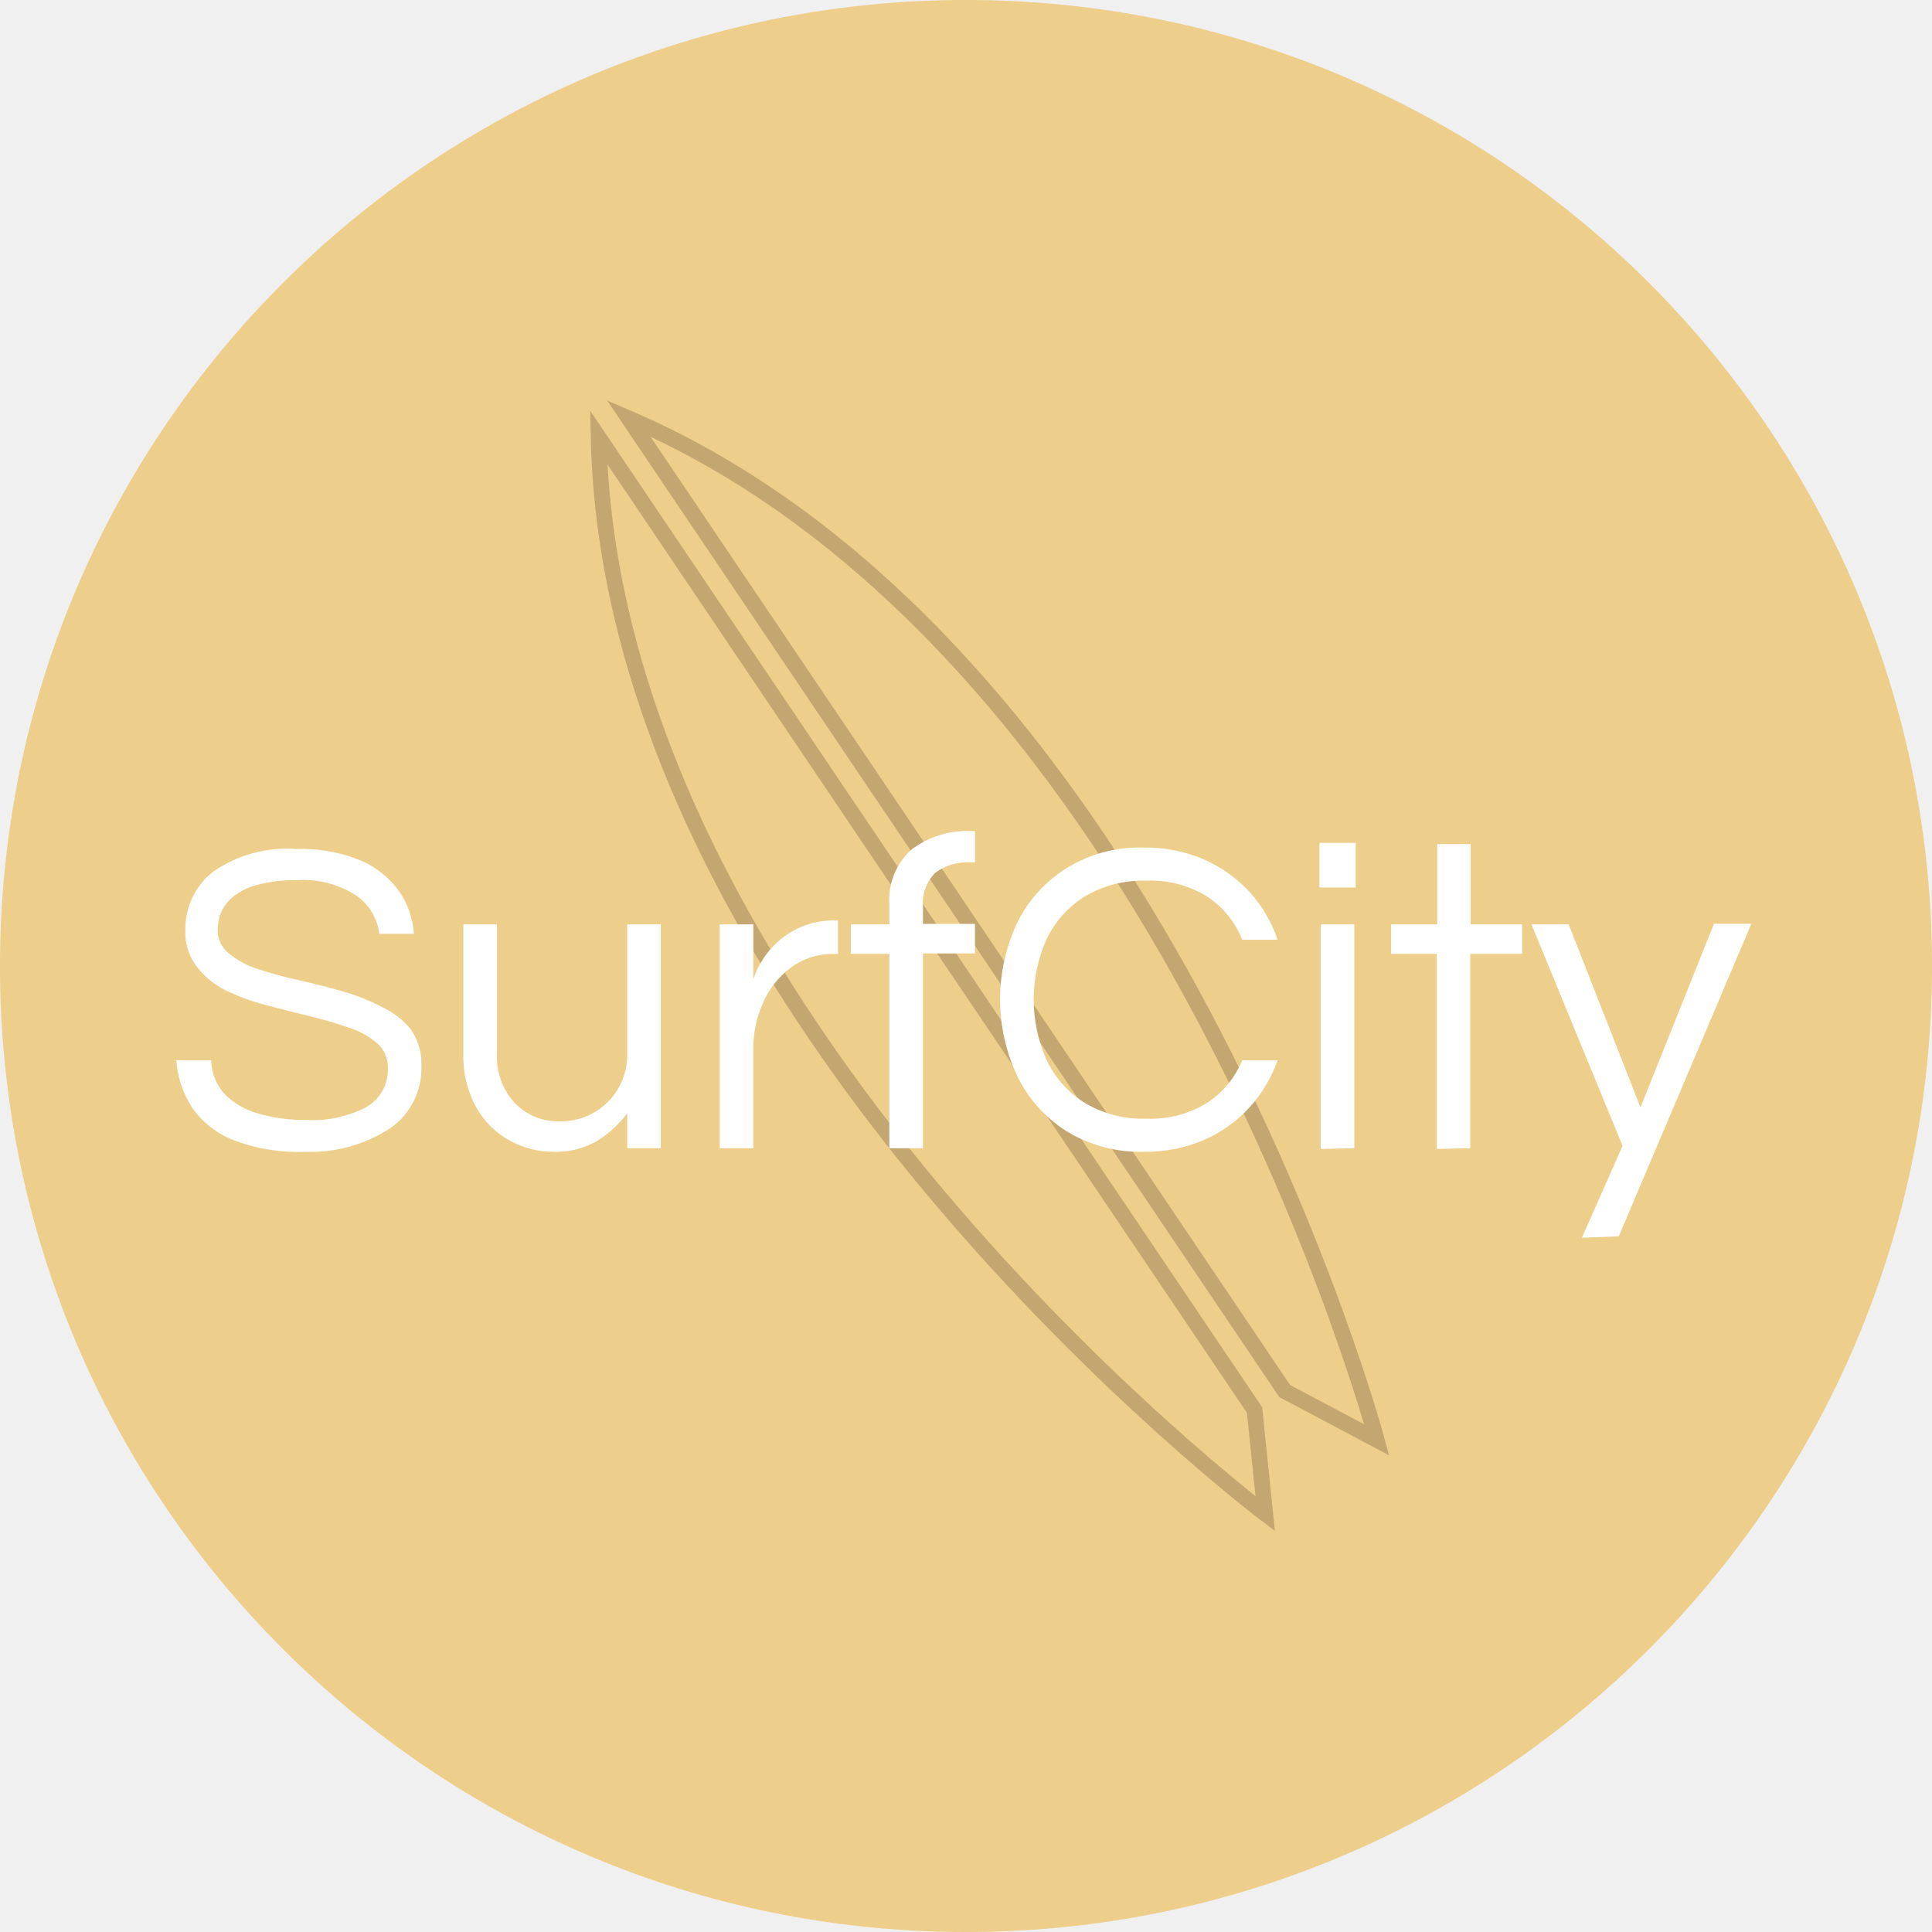
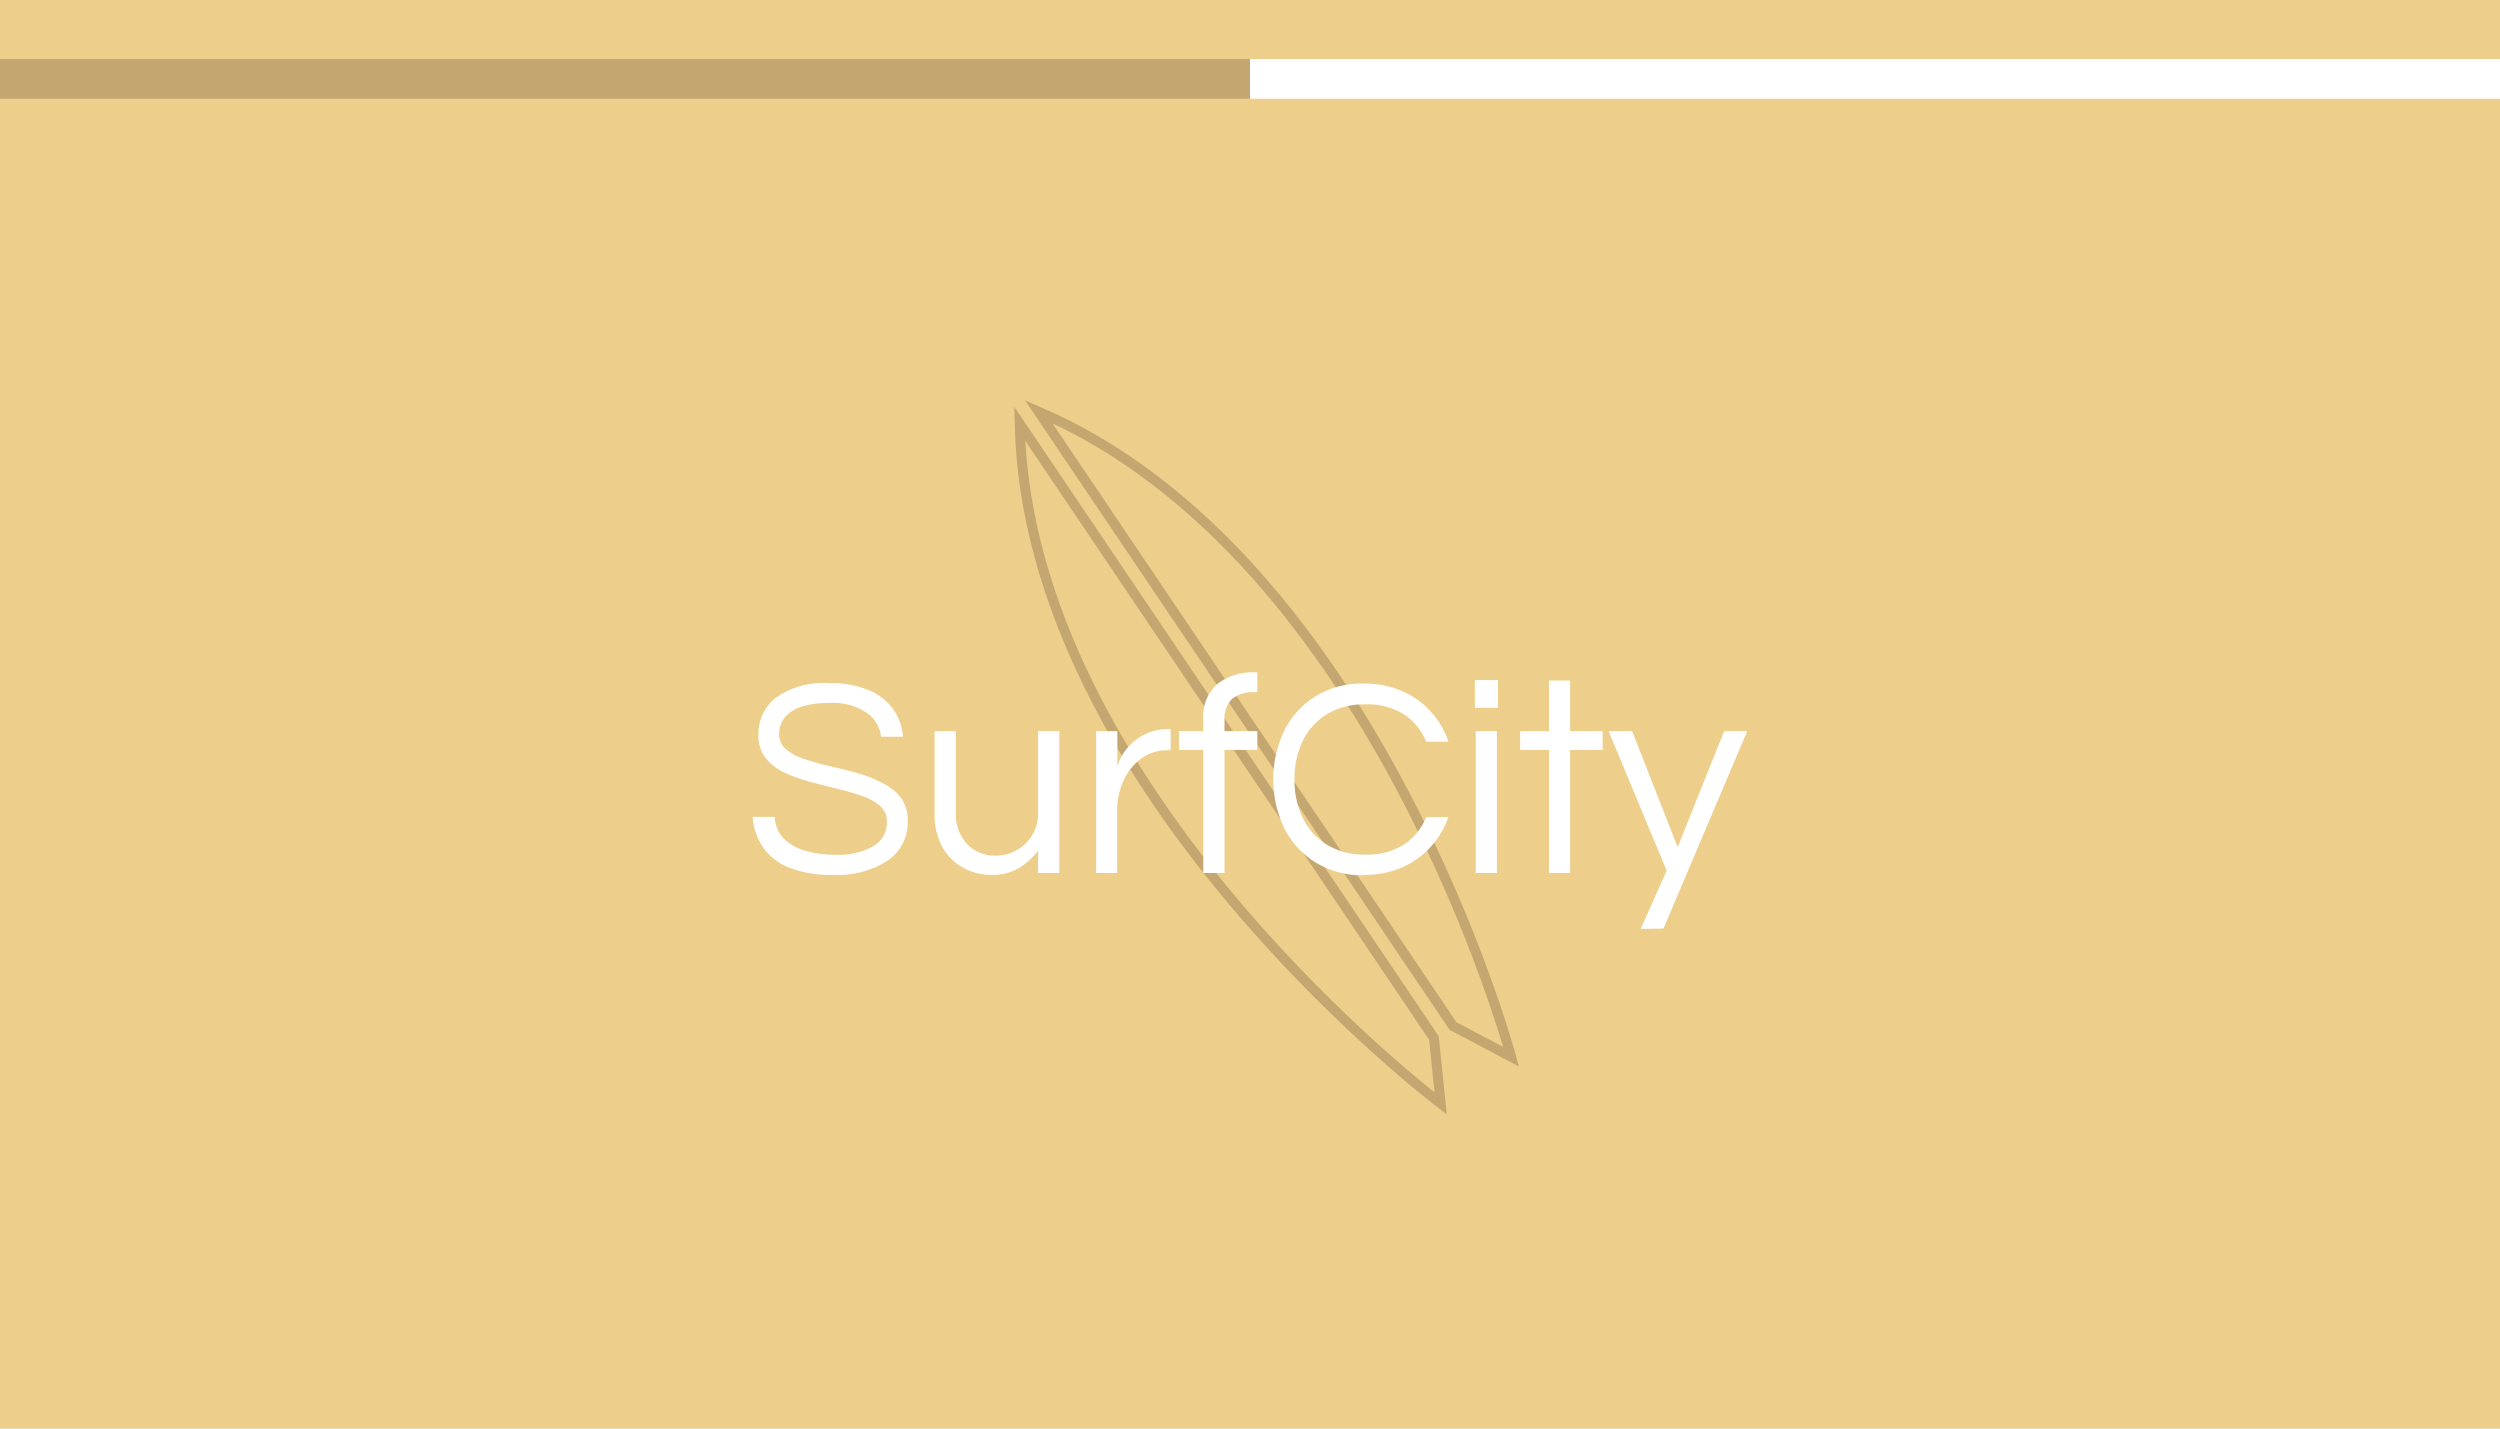
- <svg xmlns="http://www.w3.org/2000/svg" id="Layer_1" data-name="Layer 1" viewBox="0 0 123 123">
+ <svg xmlns="http://www.w3.org/2000/svg" id="Layer_1" data-name="Layer 1" viewBox="0 0 252 144">
  <defs>
-     <style>.cls-1{fill:#edce8a;}.cls-2{fill:none;stroke:#c4a670;stroke-miterlimit:10;}.cls-3{fill:#fff;}</style>
+     <style>.cls-1{fill:#edce8a;}.cls-2{fill:none;stroke:#c4a670;stroke-miterlimit:10;}.cls-3{fill:#fff;}.cls-4{fill:#c4a670;}</style>
  </defs>
-   <circle class="cls-1" cx="61.5" cy="61.5" r="61.5" />
+   <rect class="cls-1" width="252" height="144" />
  <g id="logo">
-     <path id="Path_5" data-name="Path 5" class="cls-2" d="M102.61,38.34l41.76,61.93.68,6.6S103.42,75.44,102.61,38.34Z" transform="translate(-64.5 -10.5)" />
-     <path id="Path_6" data-name="Path 6" class="cls-2" d="M104.52,37.13l41.77,61.93,5.86,3.11S138.61,51.79,104.52,37.13Z" transform="translate(-64.5 -10.5)" />
+     <path id="Path_5" data-name="Path 5" class="cls-2" d="M102.78,42.7l41.76,61.93.68,6.6S103.59,79.8,102.78,42.7Z" />
+     <path id="Path_6" data-name="Path 6" class="cls-2" d="M104.69,41.49l41.77,61.93,5.86,3.1S138.78,56.15,104.69,41.49Z" />
    <g id="Logo-2">
-       <path id="Path_41" data-name="Path 41" class="cls-3" d="M83.86,83.83a11.37,11.37,0,0,1-4.53-.76A5.7,5.7,0,0,1,76.72,81a6.43,6.43,0,0,1-1-3h2.22a3.33,3.33,0,0,0,.91,2.21A5,5,0,0,0,81,81.41a10.39,10.39,0,0,0,3,.39A7.32,7.32,0,0,0,87.79,81a2.72,2.72,0,0,0,1.4-2.49,2,2,0,0,0-.7-1.61,5.22,5.22,0,0,0-1.85-1c-.77-.27-1.61-.51-2.52-.73s-1.83-.45-2.75-.7a13.34,13.34,0,0,1-2.54-.94A5.1,5.1,0,0,1,77,72a3.56,3.56,0,0,1-.7-2.29A4.62,4.62,0,0,1,78.06,66a8.26,8.26,0,0,1,5.31-1.45,9.94,9.94,0,0,1,4.14.75,5.77,5.77,0,0,1,2.44,2,5.32,5.32,0,0,1,.9,2.65h-2.2a3.5,3.5,0,0,0-1.43-2.41,6.16,6.16,0,0,0-3.85-1,9.06,9.06,0,0,0-2.59.32,4,4,0,0,0-1.53.81,2.68,2.68,0,0,0-.71,1,3,3,0,0,0-.18,1,1.87,1.87,0,0,0,.7,1.52,5.47,5.47,0,0,0,1.85,1,25.33,25.33,0,0,0,2.55.7c.93.21,1.86.44,2.78.7a13.44,13.44,0,0,1,2.54,1A5.35,5.35,0,0,1,90.63,76a3.78,3.78,0,0,1,.7,2.34,4.66,4.66,0,0,1-2,4A9.33,9.33,0,0,1,83.86,83.83Zm15.88,0a5.75,5.75,0,0,1-2.76-.7,5.39,5.39,0,0,1-2.13-2.08A6.64,6.64,0,0,1,94,77.64V69.35h2.14v8.24a4.33,4.33,0,0,0,1.12,3.12,3.83,3.83,0,0,0,2.87,1.18,4.22,4.22,0,0,0,4.3-4.33V69.35h2.14V83.6h-2.14V81.38a7.09,7.09,0,0,1-1.88,1.74,5.26,5.26,0,0,1-2.85.71Zm10.58-.23V69.35h2.14v3.5a5.07,5.07,0,0,1,.44-1,5.52,5.52,0,0,1,.95-1.24,5.36,5.36,0,0,1,1.59-1.07,5.3,5.3,0,0,1,2.26-.44h.15v2.14h-.26a4.38,4.38,0,0,0-2.75.87,5.49,5.49,0,0,0-1.77,2.25,7.12,7.12,0,0,0-.61,3V83.6Zm10.8,0V71.23h-2.45V69.35h2.45V68.09a4.3,4.3,0,0,1,1.42-3.51,5.85,5.85,0,0,1,3.86-1.17h.17v2h-.29a3.32,3.32,0,0,0-2.25.67,2.72,2.72,0,0,0-.77,2.15v1.09h3.31v1.88h-3.31V83.6Zm16.17.23a9,9,0,0,1-4.87-1.3A8.64,8.64,0,0,1,129.26,79a11.45,11.45,0,0,1,0-9.75,8.52,8.52,0,0,1,3.16-3.49,8.81,8.81,0,0,1,4.87-1.3,9.44,9.44,0,0,1,3.85.75,8.8,8.8,0,0,1,2.91,2.07,8.62,8.62,0,0,1,1.79,3.05h-2.25a5.91,5.91,0,0,0-2.25-2.76,6.8,6.8,0,0,0-3.88-1,7.17,7.17,0,0,0-3.89,1,6.54,6.54,0,0,0-2.44,2.72,9.42,9.42,0,0,0,0,7.69,6.47,6.47,0,0,0,2.44,2.74,7.17,7.17,0,0,0,3.89,1,6.88,6.88,0,0,0,3.88-1A6,6,0,0,0,143.59,78h2.25a8.73,8.73,0,0,1-1.79,3,8.49,8.49,0,0,1-2.91,2.08A9.45,9.45,0,0,1,137.29,83.83ZM148.5,67V64.16h2.31V67Zm.08,16.65V69.35h2.14V83.6Zm7.39,0V71.23h-2.91V69.35H156V64.24h2.13v5.11h3.28v1.88H158.1V83.6Zm9.24,5.65,2.59-5.85L162,69.35h2.37L168.94,81l4.68-11.69H176l-8.44,19.9Z" transform="translate(-64.5 -10.5)" />
+       <path id="Path_41" data-name="Path 41" class="cls-3" d="M84,88.19a11.37,11.37,0,0,1-4.53-.76,5.7,5.7,0,0,1-2.61-2.09,6.43,6.43,0,0,1-1-3H78.1A3.29,3.29,0,0,0,79,84.52a4.91,4.91,0,0,0,2.18,1.24,10.35,10.35,0,0,0,3,.4A7.32,7.32,0,0,0,88,85.32a2.72,2.72,0,0,0,1.4-2.49,2,2,0,0,0-.7-1.61,5.22,5.22,0,0,0-1.85-1c-.77-.27-1.61-.51-2.52-.73s-1.83-.45-2.75-.7A13.34,13.34,0,0,1,79,77.84a5.1,5.1,0,0,1-1.85-1.47,3.56,3.56,0,0,1-.7-2.29,4.61,4.61,0,0,1,1.78-3.77,8.26,8.26,0,0,1,5.31-1.45,9.94,9.94,0,0,1,4.14.75,5.82,5.82,0,0,1,2.44,2,5.39,5.39,0,0,1,.9,2.65h-2.2a3.5,3.5,0,0,0-1.43-2.4,6.16,6.16,0,0,0-3.85-1,8.72,8.72,0,0,0-2.59.32,4,4,0,0,0-1.53.81,2.68,2.68,0,0,0-.71,1,3,3,0,0,0-.18,1,1.89,1.89,0,0,0,.7,1.53,5.66,5.66,0,0,0,1.85,1c.84.27,1.69.51,2.55.7s1.86.44,2.78.7a13.44,13.44,0,0,1,2.54,1A5.35,5.35,0,0,1,90.8,80.4a3.78,3.78,0,0,1,.7,2.34,4.66,4.66,0,0,1-2,4A9.33,9.33,0,0,1,84,88.19Zm15.88,0a5.75,5.75,0,0,1-2.76-.7A5.39,5.39,0,0,1,95,85.41,6.64,6.64,0,0,1,94.21,82V73.7h2.14v8.24a4.35,4.35,0,0,0,1.12,3.13,3.83,3.83,0,0,0,2.87,1.18,4.3,4.3,0,0,0,3.72-2.08,4.28,4.28,0,0,0,.58-2.26V73.7h2.14V88h-2.14V85.74a7.06,7.06,0,0,1-1.88,1.73,5.18,5.18,0,0,1-2.85.72ZM110.49,88V73.7h2.14v3.51a5.07,5.07,0,0,1,.44-1A5.52,5.52,0,0,1,114,75a5.36,5.36,0,0,1,1.59-1.07,5.3,5.3,0,0,1,2.26-.44H118v2.13h-.26a4.5,4.5,0,0,0-2.75.87,5.52,5.52,0,0,0-1.77,2.26,7.12,7.12,0,0,0-.61,3V88Zm10.8,0V75.59h-2.45V73.7h2.45V72.45a4.3,4.3,0,0,1,1.42-3.51,5.85,5.85,0,0,1,3.86-1.17h.17v2h-.29a3.32,3.32,0,0,0-2.25.67,2.71,2.71,0,0,0-.77,2.15V73.7h3.31v1.89h-3.31V88Zm16.17.23a9,9,0,0,1-4.87-1.3,8.64,8.64,0,0,1-3.16-3.49,11.45,11.45,0,0,1,0-9.75,8.61,8.61,0,0,1,3.16-3.5,8.88,8.88,0,0,1,4.87-1.29,9.44,9.44,0,0,1,3.85.75,8.49,8.49,0,0,1,4.7,5.12h-2.25A5.93,5.93,0,0,0,141.51,72a6.87,6.87,0,0,0-3.88-1,7.17,7.17,0,0,0-3.89,1,6.48,6.48,0,0,0-2.44,2.72,8.66,8.66,0,0,0-.82,3.85,8.76,8.76,0,0,0,.82,3.84,6.44,6.44,0,0,0,2.44,2.73,7,7,0,0,0,3.89,1,6.79,6.79,0,0,0,3.88-1,6,6,0,0,0,2.25-2.77H146a8.82,8.82,0,0,1-1.79,3,8.49,8.49,0,0,1-2.91,2.08A9.45,9.45,0,0,1,137.46,88.19Zm11.21-16.88v-2.8H151v2.8ZM148.75,88V73.7h2.14V88Zm7.39,0V75.59h-2.91V73.7h2.91V68.6h2.13v5.1h3.28v1.89h-3.28V88Zm9.24,5.64L168,87.76,162.15,73.7h2.37l4.59,11.69,4.68-11.69h2.33l-8.44,19.9Z" />
    </g>
  </g>
+   <rect class="cls-4" y="5.95" width="126" height="4" />
+   <rect class="cls-3" x="126" y="5.95" width="126" height="4" />
</svg>
